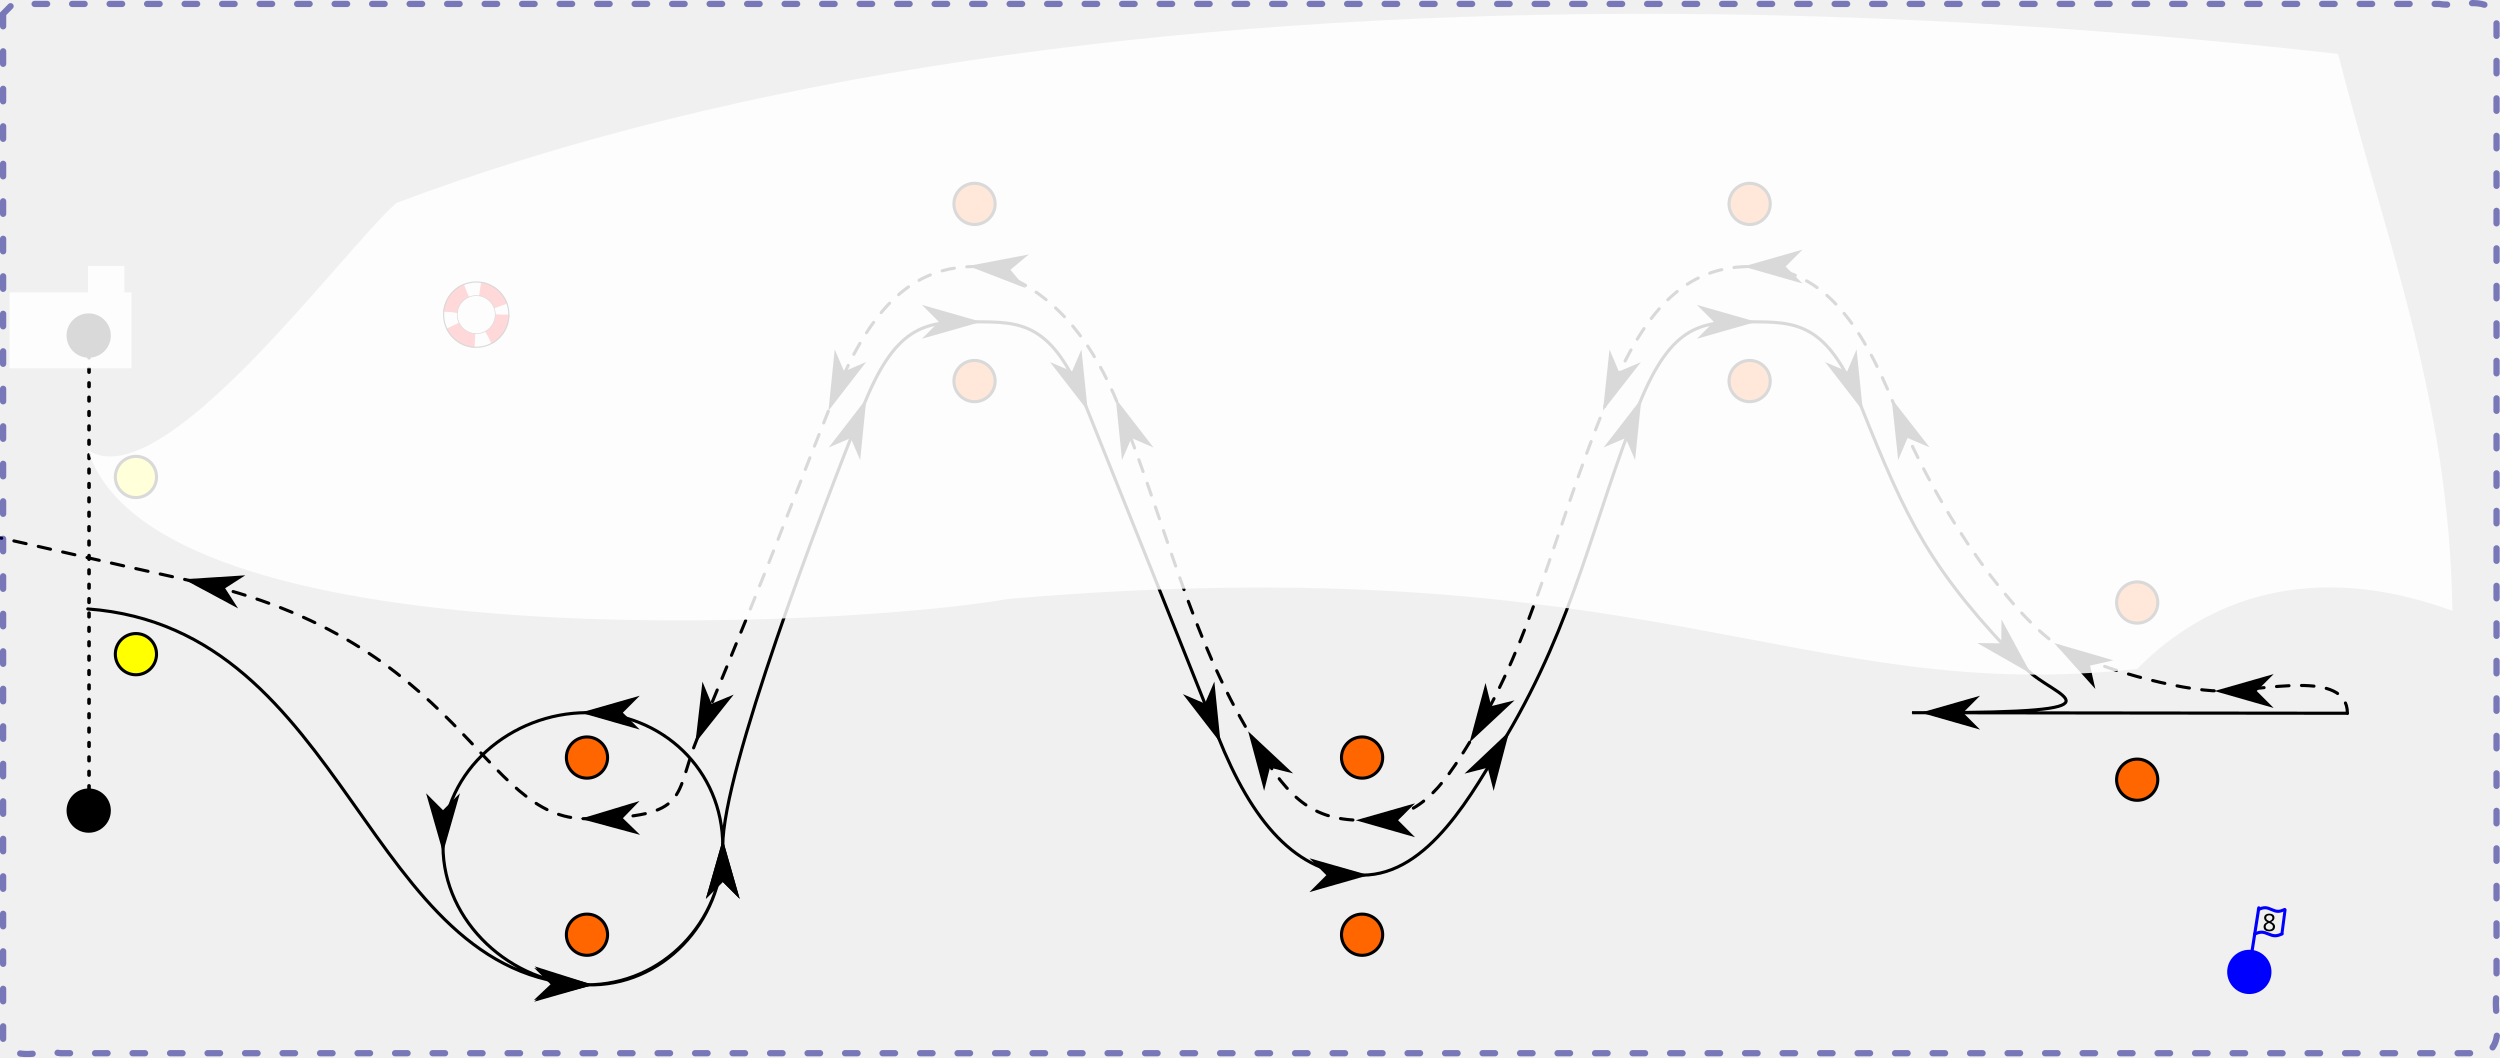
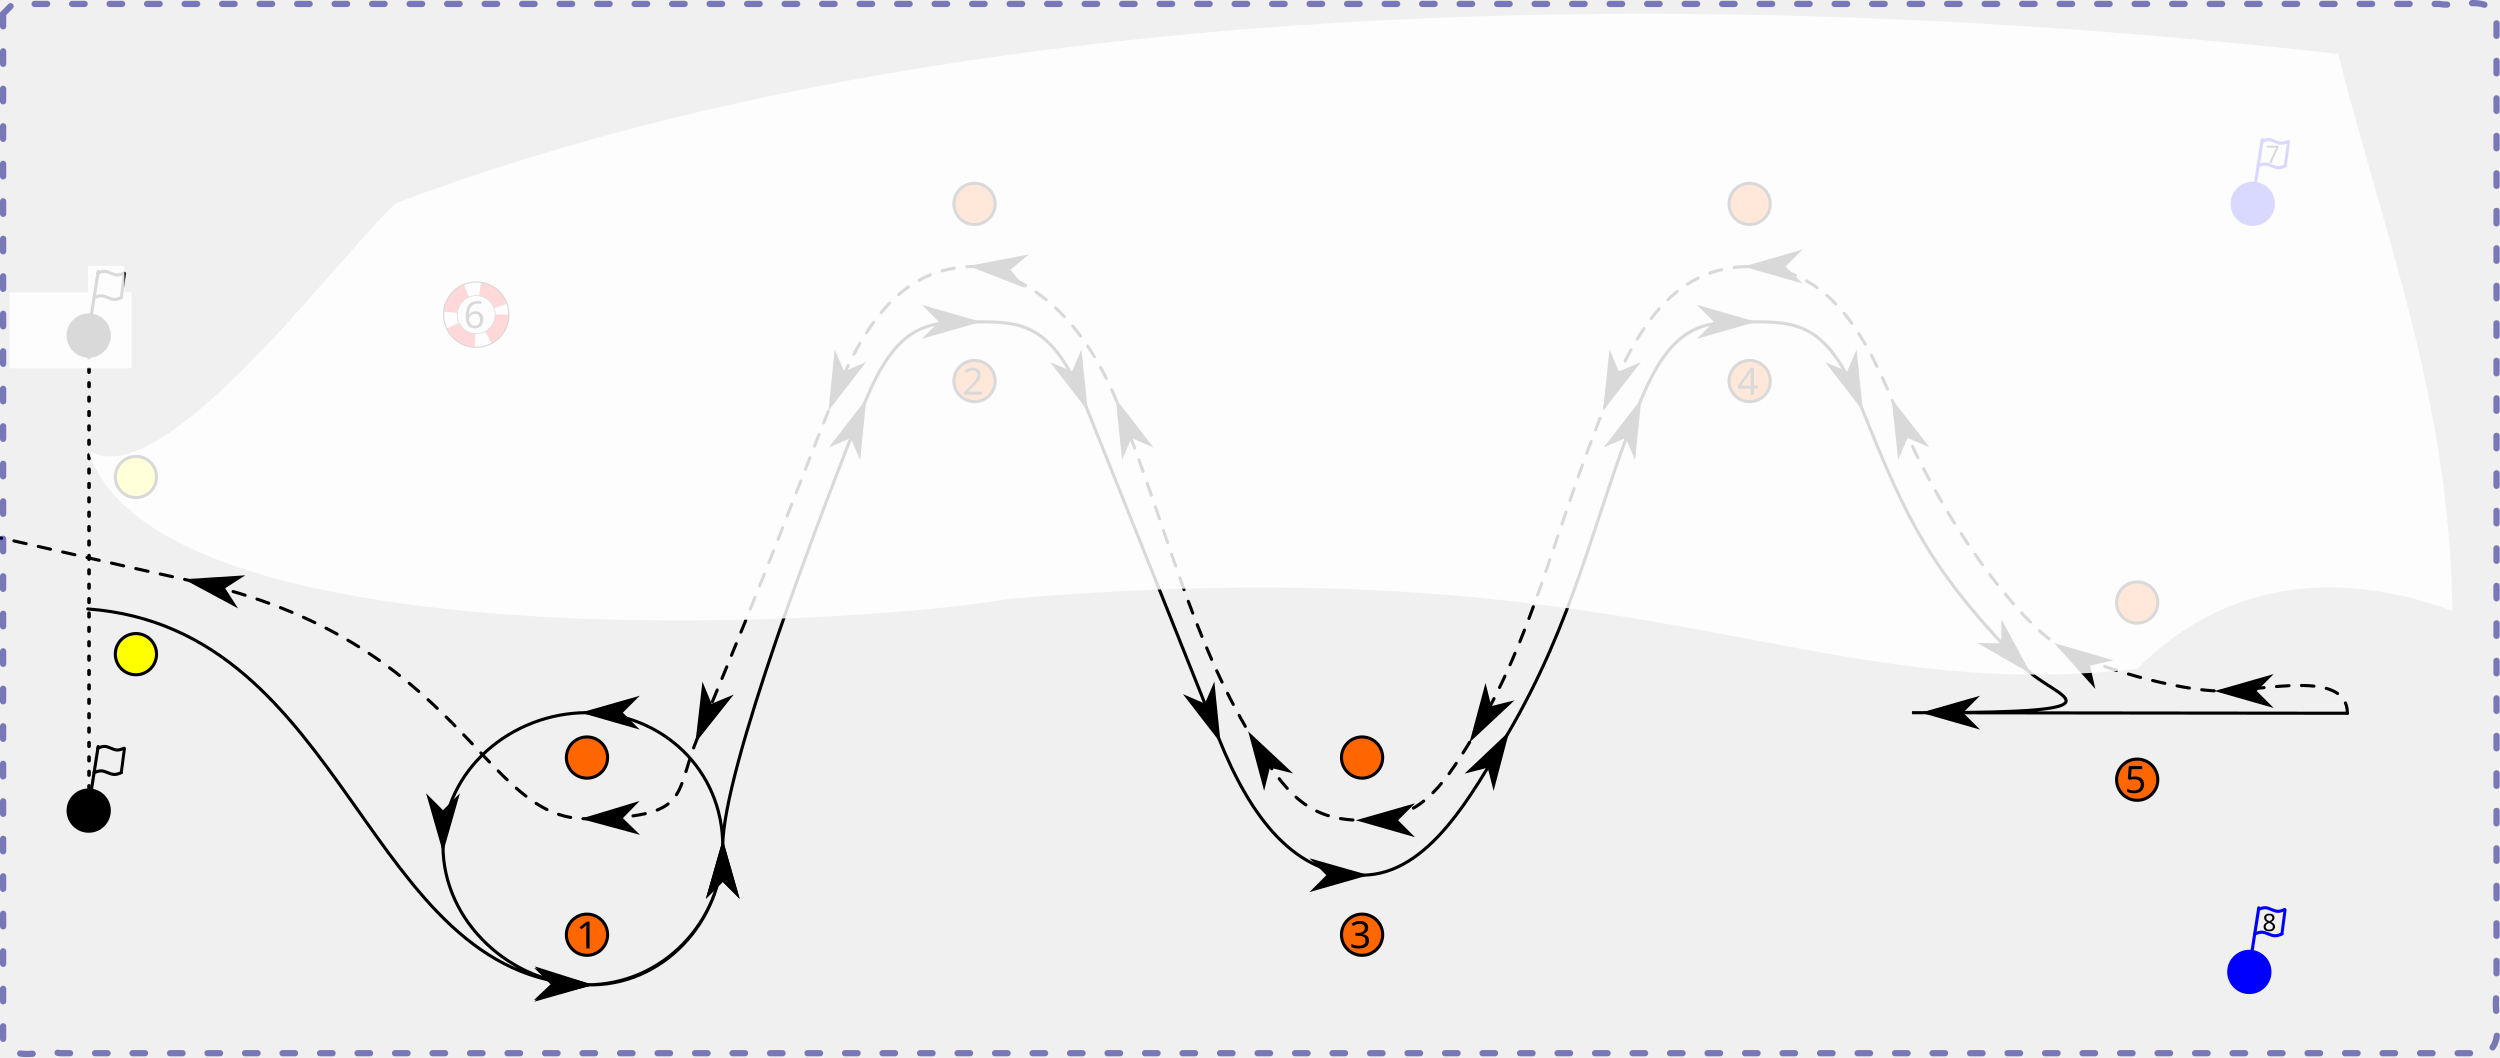
<svg xmlns="http://www.w3.org/2000/svg" version="1.0" id="svg3641" height="360.829" width="853.326" style="enable-background:new" xml:space="preserve">
  <defs id="arrows">
    <marker id="RazorWire" refX="0" refY="0" orient="auto" style="overflow:visible">
      <path id="path5527" style="fill:#34ff00;fill-opacity:1;fill-rule:evenodd;stroke:#34ff00;stroke-width:0.085pt;stroke-opacity:1" d="M 0.019,-0.632 V 0.595 L -6.621,2.568 H 9.113 L 2.979,0.595 V -0.632 L 9.166,-2.472 H -6.594 Z" />
    </marker>
    <marker orient="auto" refY="0" refX="0" id="Scissors" style="overflow:visible">
      <path id="schere" d="M 9.696,-3.847 C 8.661,-5.095 6.794,-5.052 5.4,-4.515 l -8.76,3.283 c -2.548,-1.394 -5.065,-0.995 -5.065,-1.673 0,-0.53 0.487,-0.414 0.414,-1.795 -0.07,-1.326 -1.454,-2.307 -2.763,-2.22 -1.309,-0.008 -2.666,0.995 -2.678,2.379 -0.098,1.393 1.074,2.688 2.461,2.779 1.624,0.242 4.499,-0.742 5.848,1.676 C -6.148,1.766 -7.931,1.771 -9.543,1.679 -10.882,1.602 -12.489,1.985 -13.128,3.301 c -0.617,1.261 -0.012,3.056 1.405,3.442 1.43,0.525 3.393,-0.138 3.733,-1.782 0.262,-1.267 -0.635,-1.862 -0.291,-2.322 0.26,-0.347 1.91,-0.146 4.85,-1.466 L 6.055,4.515 C 7.253,4.85 8.718,4.839 9.78,3.66 L -0.055,-0.057 Z M -9.832,-5.874 c 1.381,0.771 1.268,2.862 -0.167,3.268 -1.298,0.452 -2.956,-0.81 -2.542,-2.216 0.242,-1.154 1.764,-1.579 2.709,-1.052 z m 0.06,8.552 c 1.441,0.532 1.196,2.97 -0.269,3.298 -0.972,0.337 -2.361,-0.148 -2.459,-1.293 -0.189,-1.392 1.446,-2.65 2.728,-2.005 z" style="fill:#34ff00;fill-opacity:1;stroke:#34ff00;stroke-width:1.067;stroke-opacity:1" />
    </marker>
    <marker orient="auto" refY="0" refX="0" id="Legs" style="overflow:visible">
      <g id="g5494" transform="scale(-0.7)" style="fill:#34ff00;fill-opacity:1;stroke:#34ff00;stroke-opacity:1">
        <g id="g5496" transform="matrix(0,-1,-1,0,22.0892,22.73484)" style="fill:#34ff00;fill-opacity:1;stroke:#34ff00;stroke-opacity:1">
          <path id="path5498" d="m 22.636,22.054 c -7.371,5.036 -2.618,7.047 -6.23,14.339" style="fill:#34ff00;fill-opacity:1;fill-rule:evenodd;stroke:#34ff00;stroke-width:1.067pt;stroke-opacity:1" />
          <path id="path5500" d="m 22.825,21.918 c -1.451,8.904 3.772,9.355 4.805,14.747" style="fill:#34ff00;fill-opacity:1;fill-rule:evenodd;stroke:#34ff00;stroke-width:1.067pt;stroke-opacity:1" />
        </g>
        <path id="path5502" d="m -15.029,-7.181 -0.984,4.313 4.227,-1.305 z" style="fill:#34ff00;fill-opacity:1;fill-rule:evenodd;stroke:#34ff00;stroke-width:1.067pt;stroke-opacity:1" />
        <path id="path5504" d="m -16.23,4.861 1.999,3.946 2.418,-3.704 z" style="fill:#34ff00;fill-opacity:1;fill-rule:evenodd;stroke:#34ff00;stroke-width:1.067pt;stroke-opacity:1" />
      </g>
    </marker>
    <linearGradient id="linearGradient5477">
      <stop style="stop-color:#57e307;stop-opacity:1;" offset="0" id="stop5479" />
    </linearGradient>
    <marker style="overflow:visible" id="Arrow1Lend" refX="0" refY="0" orient="auto">
      <path style="fill-rule:evenodd;stroke:#000000;stroke-width:0.853pt;marker-start:none" d="M -10.667,0 -14.933,4.267 0,0 -14.933,-4.267 Z" id="path3104" />
    </marker>
    <marker style="overflow:visible" id="Arrow1Lstart" refX="0" refY="0" orient="auto">
      <path style="fill-rule:evenodd;stroke:#000000;stroke-width:0.853pt;marker-start:none" d="M 10.667,0 14.933,-4.267 0,0 14.933,4.267 Z" id="path3282" />
    </marker>
    <marker style="overflow:visible" id="Arrow1Lstart-7" refX="0" refY="0" orient="auto">
      <path style="fill-rule:evenodd;stroke:#000000;stroke-width:0.853pt;marker-start:none" d="M 10.667,0 14.933,-4.267 0,0 14.933,4.267 Z" id="path3282-4" />
    </marker>
    <marker style="overflow:visible" id="Arrow1Lend-6" refX="0" refY="0" orient="auto">
      <path style="fill-rule:evenodd;stroke:#000000;stroke-width:0.853pt;marker-start:none" d="M -10.667,0 -14.933,4.267 0,0 -14.933,-4.267 Z" id="path3104-0" />
    </marker>
  </defs>
  <g transform="translate(-215.4445,-435.3955)" style="display:inline" id="Parcours">
    <defs id="defs2076" />
    <g id="g1" />
    <g id="layer6" style="display:inline">
      <g transform="translate(18.94796,85.04597)" id="Zeitnahme" style="display:inline">
        <g id="g13156" transform="translate(-177.6378,-94.48819)">
          <path style="fill:#000000;fill-opacity:1;stroke:#000000;stroke-width:1.762" d="m 411.087,559.37 c 0,-3.685 -2.986,-6.678 -6.678,-6.678 -3.683,0 -6.678,2.987 -6.678,6.678 0,3.685 2.987,6.678 6.678,6.678 3.685,0 6.678,-2.987 6.678,-6.678 z" id="path13158" />
        </g>
        <g id="g13172" transform="translate(-177.6378,67.66194)">
          <path style="fill:#000000;fill-opacity:1;stroke:#000000;stroke-width:1.762" d="m 411.087,559.37 c 0,-3.685 -2.986,-6.678 -6.678,-6.678 -3.683,0 -6.678,2.987 -6.678,6.678 0,3.685 2.987,6.678 6.678,6.678 3.685,0 6.678,-2.987 6.678,-6.678 z" id="path13174" />
        </g>
        <path style="fill:none;stroke:#000000;stroke-width:1.228;stroke-linecap:round;stroke-linejoin:miter;stroke-miterlimit:4;stroke-dasharray:1.228, 3.684;stroke-dashoffset:0;stroke-opacity:1" d="m 226.886,466.315 c 0,23.379 0,46.759 0,70.138 0,19.991 0,67.885 0,87.271" id="path14169" />
      </g>
      <g transform="translate(113.4362,157.2769)" id="Tor1" style="display:inline;fill:#ff6600">
        <path style="fill:#ff6600;stroke:#000000;stroke-width:1.056" d="m 309.393,536.693 c 0,-3.883 -3.149,-7.032 -7.031,-7.032 -3.881,0 -7.031,3.148 -7.031,7.032 0,3.883 3.15,7.031 7.031,7.031 3.882,0 7.031,-3.147 7.031,-7.031 z" id="Tor1_innen" />
        <path style="fill:#ff6600;stroke:#000000;stroke-width:1.056" d="m 309.393,597.166 c 0,-3.883 -3.149,-7.032 -7.031,-7.032 -3.881,0 -7.031,3.148 -7.031,7.032 0,3.883 3.15,7.031 7.031,7.031 3.882,0 7.031,-3.147 7.031,-7.031 z" id="Tor1_aussen" />
      </g>
      <g transform="translate(226.8221,-31.69941)" id="Tor2" style="display:inline;fill:#ff6600">
        <path style="fill:#ff6600;stroke:#000000;stroke-width:1.056" d="m 328.291,536.693 c 0,-3.883 -3.149,-7.032 -7.031,-7.032 -3.881,0 -7.031,3.148 -7.031,7.032 0,3.883 3.15,7.031 7.031,7.031 3.882,0 7.031,-3.147 7.031,-7.031 z" id="Tor2_aussen" />
        <path style="fill:#ff6600;stroke:#000000;stroke-width:1.056" d="m 328.291,597.166 c 0,-3.883 -3.149,-7.032 -7.031,-7.032 -3.881,0 -7.031,3.148 -7.031,7.032 0,3.883 3.15,7.031 7.031,7.031 3.882,0 7.031,-3.147 7.031,-7.031 z" id="Tor2_innen" />
      </g>
      <g transform="translate(340.2078,157.2769)" id="Tor3" style="display:inline;fill:#ff6600">
        <path style="fill:#ff6600;stroke:#000000;stroke-width:1.056" d="m 347.189,536.693 c 0,-3.883 -3.149,-7.032 -7.031,-7.032 -3.881,0 -7.031,3.148 -7.031,7.032 0,3.883 3.15,7.031 7.031,7.031 3.882,0 7.031,-3.147 7.031,-7.031 z" id="Tor3_innen" />
        <path style="fill:#ff6600;stroke:#000000;stroke-width:1.056" d="m 347.189,597.166 c 0,-3.883 -3.149,-7.032 -7.031,-7.032 -3.881,0 -7.031,3.148 -7.031,7.032 0,3.883 3.15,7.031 7.031,7.031 3.882,0 7.031,-3.147 7.031,-7.031 z" id="Tor3_aussen" />
      </g>
      <g transform="translate(453.5935,-31.69941)" id="Tor4" style="display:inline;fill:#ff6600">
        <path style="fill:#ff6600;stroke:#000000;stroke-width:1.056" d="m 366.086,536.693 c 0,-3.883 -3.149,-7.032 -7.031,-7.032 -3.881,0 -7.031,3.148 -7.031,7.032 0,3.883 3.15,7.031 7.031,7.031 3.882,0 7.031,-3.147 7.031,-7.031 z" id="Tor4_aussen" />
        <path style="fill:#ff6600;stroke:#000000;stroke-width:1.056" d="m 366.086,597.166 c 0,-3.883 -3.149,-7.032 -7.031,-7.032 -3.881,0 -7.031,3.148 -7.031,7.032 0,3.883 3.15,7.031 7.031,7.031 3.882,0 7.031,-3.147 7.031,-7.031 z" id="Tor4_innen" />
      </g>
      <g transform="translate(566.9793,104.3635)" id="Tor5" style="display:inline;fill:#ff6600">
        <path style="fill:#ff6600;stroke:#000000;stroke-width:1.056" d="m 384.984,536.693 c 0,-3.883 -3.149,-7.032 -7.031,-7.032 -3.881,0 -7.031,3.148 -7.031,7.032 0,3.883 3.15,7.031 7.031,7.031 3.882,0 7.031,-3.147 7.031,-7.031 z" id="Tor5_oben" />
        <path style="fill:#ff6600;stroke:#000000;stroke-width:1.056" d="m 384.984,597.166 c 0,-3.883 -3.149,-7.032 -7.031,-7.032 -3.881,0 -7.031,3.148 -7.031,7.032 0,3.883 3.15,7.031 7.031,7.031 3.882,0 7.031,-3.147 7.031,-7.031 z" id="Tor5_unten" />
      </g>
      <g transform="translate(18.94796,138.3793)" id="Schikane" style="display:inline">
        <g style="fill:none" id="Ring">
          <ellipse id="path8826" style="fill:none;stroke:#ff0000;stroke-width:4.821;stroke-linecap:butt;stroke-linejoin:round;stroke-miterlimit:4;stroke-dasharray:9.643, 4.821;stroke-dashoffset:0;stroke-opacity:1" cx="359.055" cy="404.409" rx="8.928" ry="8.928" />
          <ellipse style="display:inline;fill:none;stroke:#000000;stroke-width:0.229;stroke-linecap:round;stroke-linejoin:round;stroke-miterlimit:4;stroke-dasharray:none;stroke-dashoffset:0;stroke-opacity:1" id="path3620" cx="359.055" cy="404.409" rx="6.5" ry="6.5" />
          <ellipse style="display:inline;fill:none;stroke:#000000;stroke-width:0.393;stroke-linecap:round;stroke-linejoin:round;stroke-miterlimit:4;stroke-dasharray:none;stroke-dashoffset:0;stroke-opacity:1" id="path2733" cx="359.055" cy="404.409" rx="11.142" ry="11.142" />
        </g>
      </g>
      <g transform="translate(-40.52031,61.51377)" id="Start+Ziel" style="display:inline">
        <path style="fill:#ffff00;stroke:#000000;stroke-width:1.056" d="m 309.393,536.693 c 0,-3.883 -3.149,-7.032 -7.031,-7.032 -3.881,0 -7.031,3.148 -7.031,7.032 0,3.883 3.15,7.031 7.031,7.031 3.882,0 7.031,-3.147 7.031,-7.031 z" id="Tor1_innen-7" />
        <path style="fill:#ffff00;stroke:#000000;stroke-width:1.056" d="m 309.393,597.166 c 0,-3.883 -3.149,-7.032 -7.031,-7.032 -3.881,0 -7.031,3.148 -7.031,7.032 0,3.883 3.15,7.031 7.031,7.031 3.882,0 7.031,-3.147 7.031,-7.031 z" id="Tor1_aussen-3" />
      </g>
    </g>
  </g>
+   <g transform="translate(-215.4445,-435.3955)" style="display:inline" id="ParcoursLabel">
+     <defs id="defs2832" />
+     <g id="g3113" style="display:inline">
+       <text xml:space="preserve" style="font-style:normal;font-weight:normal;font-size:12.8px;line-height:0%;font-family:'Arial Black';display:inline;fill:#000000;fill-opacity:1;stroke:none;stroke-width:1.067" x="373.691" y="547.37" id="text3034">
+         <tspan id="tspan3032" x="373.691" y="547.37" style="font-size:12.8px;line-height:1.25;stroke-width:1.067">6</tspan>
+       </text>
+       <text xml:space="preserve" style="font-style:normal;font-weight:normal;font-size:12.8px;line-height:0%;font-family:'Arial Black';display:inline;fill:#000000;fill-opacity:1;stroke:none;stroke-width:1.067" x="412.13" y="759.102" id="text3038">
+         <tspan id="tspan3036" x="412.13" y="759.102" style="font-size:12.8px;line-height:1.25;stroke-width:1.067">1</tspan>
+       </text>
+       <text xml:space="preserve" style="font-style:normal;font-weight:normal;font-size:12.8px;line-height:0%;font-family:'Arial Black';display:inline;fill:#000000;fill-opacity:1;stroke:none;stroke-width:1.067" x="808.383" y="570.125" id="text3042">
+         <tspan id="tspan3040" x="808.383" y="570.125" style="font-size:12.8px;line-height:1.25;stroke-width:1.067">4</tspan>
+       </text>
+       <text xml:space="preserve" style="font-style:normal;font-weight:normal;font-size:12.8px;line-height:0%;font-family:'Arial Black';display:inline;fill:#000000;fill-opacity:1;stroke:none;stroke-width:1.067" x="940.704" y="706.032" id="text3046">
+         <tspan id="tspan3044" x="940.704" y="706.032" style="font-size:12.8px;line-height:1.25;stroke-width:1.067">5</tspan>
+       </text>
+       <text xml:space="preserve" style="font-style:normal;font-weight:normal;font-size:12.8px;line-height:0%;font-family:'Arial Black';display:inline;fill:#000000;fill-opacity:1;stroke:none;stroke-width:1.067" x="676.131" y="759.024" id="text3050">
+         <tspan id="tspan3048" x="676.131" y="759.024" style="font-size:12.8px;line-height:1.25;stroke-width:1.067">3</tspan>
+       </text>
+       <g transform="translate(579.9631,-35.51099)" id="g3068" style="display:inline">
+         <path id="path3052" d="m 411.087,540.472 c 0,-3.685 -2.986,-6.678 -6.678,-6.678 -3.683,0 -6.678,2.987 -6.678,6.678 0,3.685 2.987,6.678 6.678,6.678 3.685,0 6.678,-2.987 6.678,-6.678 z" style="fill:#0000ff;fill-opacity:1;stroke:#0000ff;stroke-width:1.762" />
+         <g style="stroke:#0000ff" id="g3062">
+           <path id="path3054" d="m 407.511,519.18 c 0.372,-0.161 0.745,-0.325 1.117,-0.438 0.372,-0.114 0.744,-0.181 1.117,-0.181 0.372,0 0.744,0.063 1.117,0.181 0.372,0.113 0.744,0.273 1.116,0.438 0.369,0.16 0.745,0.321 1.117,0.434 0.369,0.114 0.745,0.181 1.117,0.181 0.368,0 0.745,-0.064 1.117,-0.181 0.368,-0.113 0.744,-0.274 1.117,-0.434" style="fill:none;stroke:#0000ff;stroke-width:1.052;stroke-linecap:round;stroke-linejoin:round" />
+           <path id="path3056" d="m 407.643,518.601 -2.7,17.3 v 0.258 0" style="fill:none;stroke:#0000ff;stroke-width:1.067;stroke-linecap:round;stroke-linejoin:round" />
+           <path id="path3058" d="m 406.246,527.522 c 0.384,-0.158 0.775,-0.317 1.163,-0.429 0.383,-0.113 0.775,-0.179 1.163,-0.179 0.383,0 0.774,0.062 1.163,0.179 0.387,0.112 0.774,0.271 1.163,0.429 0.387,0.159 0.774,0.317 1.162,0.433 0.388,0.109 0.775,0.175 1.163,0.175 0.388,0 0.775,-0.062 1.163,-0.175 0.387,-0.112 0.775,-0.271 1.163,-0.433" style="fill:none;stroke:#0000ff;stroke-width:1.067;stroke-linecap:round;stroke-linejoin:round" />
+           <path id="path3060" d="m 416.604,519.31 -1.039,7.969 v 0.12 0" style="fill:none;stroke:#0000ff;stroke-width:1.024;stroke-linecap:round" />
+         </g>
+         <text xml:space="preserve" style="font-style:normal;font-weight:normal;font-size:12.8px;line-height:0%;font-family:'Arial Black';fill:#000000;fill-opacity:1;stroke:none;stroke-width:1.067" x="408.873" y="526.543" id="text3066">
+           <tspan id="tspan3064" x="408.873" y="526.543" style="font-size:8.242px;line-height:1.25;stroke-width:1.067">7</tspan>
+         </text>
+       </g>
+       <text xml:space="preserve" style="font-style:normal;font-weight:normal;font-size:12.8px;line-height:0%;font-family:'Arial Black';display:inline;fill:#000000;fill-opacity:1;stroke:none;stroke-width:1.067" x="543.926" y="570.125" id="text3090">
+         <tspan id="tspan3088" x="543.926" y="570.125" style="font-size:12.8px;line-height:1.25;stroke-width:1.067">2</tspan>
+       </text>
+       <g id="g3100">
+         <path id="path3092" d="m 248.821,528.636 c 0.372,-0.161 0.745,-0.325 1.117,-0.438 0.372,-0.114 0.744,-0.181 1.117,-0.181 0.372,0 0.744,0.063 1.117,0.181 0.372,0.113 0.744,0.273 1.116,0.438 0.369,0.16 0.745,0.321 1.117,0.434 0.369,0.114 0.745,0.181 1.117,0.181 0.368,0 0.745,-0.064 1.117,-0.181 0.368,-0.113 0.744,-0.274 1.117,-0.434" style="display:inline;fill:none;stroke:#000000;stroke-width:1.052;stroke-linecap:round;stroke-linejoin:round" />
+         <path id="path3094" d="m 248.953,528.057 -2.7,17.3 v 0.258 0" style="display:inline;fill:none;stroke:#000000;stroke-width:1.067;stroke-linecap:round;stroke-linejoin:round" />
+         <path id="path3096" d="m 247.556,536.977 c 0.384,-0.158 0.775,-0.317 1.163,-0.429 0.383,-0.113 0.775,-0.179 1.163,-0.179 0.383,0 0.774,0.062 1.163,0.179 0.387,0.112 0.774,0.271 1.163,0.429 0.387,0.159 0.774,0.317 1.162,0.433 0.388,0.109 0.775,0.175 1.163,0.175 0.388,0 0.775,-0.062 1.163,-0.175 0.387,-0.112 0.775,-0.271 1.163,-0.433" style="display:inline;fill:none;stroke:#000000;stroke-width:1.067;stroke-linecap:round;stroke-linejoin:round" />
+         <path id="path3098" d="m 257.914,528.766 -1.039,7.969 v 0.12 0" style="display:inline;fill:none;stroke:#000000;stroke-width:1.024;stroke-linecap:round" />
+       </g>
+       <g id="g3111">
+         <path id="path3102" d="m 248.821,690.786 c 0.372,-0.161 0.745,-0.325 1.117,-0.438 0.372,-0.114 0.744,-0.181 1.117,-0.181 0.372,0 0.744,0.063 1.117,0.181 0.372,0.113 0.744,0.273 1.116,0.438 0.369,0.16 0.745,0.321 1.117,0.434 0.369,0.114 0.745,0.181 1.117,0.181 0.368,0 0.745,-0.064 1.117,-0.181 0.368,-0.113 0.744,-0.274 1.117,-0.434" style="display:inline;fill:none;stroke:#000000;stroke-width:1.052;stroke-linecap:round;stroke-linejoin:round" />
+         <path id="path3105" d="m 248.953,690.207 -2.7,17.3 v 0.258 0" style="display:inline;fill:none;stroke:#000000;stroke-width:1.067;stroke-linecap:round;stroke-linejoin:round" />
+         <path id="path3107" d="m 247.556,699.127 c 0.384,-0.158 0.775,-0.317 1.163,-0.429 0.383,-0.113 0.775,-0.179 1.163,-0.179 0.383,0 0.774,0.062 1.163,0.179 0.387,0.112 0.774,0.271 1.163,0.429 0.387,0.159 0.774,0.317 1.162,0.433 0.388,0.109 0.775,0.175 1.163,0.175 0.388,0 0.775,-0.062 1.163,-0.175 0.387,-0.112 0.775,-0.271 1.163,-0.433" style="display:inline;fill:none;stroke:#000000;stroke-width:1.067;stroke-linecap:round;stroke-linejoin:round" />
+         <path id="path3109" d="m 257.914,690.916 -1.039,7.969 v 0.12 0" style="display:inline;fill:none;stroke:#000000;stroke-width:1.024;stroke-linecap:round" />
+       </g>
+     </g>
+   </g>
  <g transform="translate(363.3543,-208.7303)" id="SpeedbojeKlasse7" style="display:inline;enable-background:new">
    <path id="path2174" d="m 411.087,540.472 c 0,-3.685 -2.986,-6.678 -6.678,-6.678 -3.683,0 -6.678,2.987 -6.678,6.678 0,3.685 2.987,6.678 6.678,6.678 3.685,0 6.678,-2.987 6.678,-6.678 z" style="fill:#0000ff;fill-opacity:1;stroke:#0000ff;stroke-width:1.762" />
    <g style="fill:none;stroke:#0000ff" id="g2184">
      <path id="path2176" d="m 407.511,519.18 c 0.372,-0.161 0.745,-0.325 1.117,-0.438 0.372,-0.114 0.744,-0.181 1.117,-0.181 0.372,0 0.744,0.063 1.117,0.181 0.372,0.113 0.744,0.273 1.116,0.438 0.369,0.16 0.745,0.321 1.117,0.434 0.369,0.114 0.745,0.181 1.117,0.181 0.368,0 0.745,-0.064 1.117,-0.181 0.368,-0.113 0.744,-0.274 1.117,-0.434" style="fill:none;stroke:#0000ff;stroke-width:1.052;stroke-linecap:round;stroke-linejoin:round" />
      <path id="path2178" d="m 407.643,518.601 -2.7,17.3 v 0.258 0" style="fill:none;stroke:#0000ff;stroke-width:1.067;stroke-linecap:round;stroke-linejoin:round" />
      <path id="path2180" d="m 406.246,527.522 c 0.384,-0.158 0.775,-0.317 1.163,-0.429 0.383,-0.113 0.775,-0.179 1.163,-0.179 0.383,0 0.774,0.062 1.163,0.179 0.387,0.112 0.774,0.271 1.163,0.429 0.387,0.159 0.774,0.317 1.162,0.433 0.388,0.109 0.775,0.175 1.163,0.175 0.388,0 0.775,-0.062 1.163,-0.175 0.387,-0.112 0.775,-0.271 1.163,-0.433" style="fill:none;stroke:#0000ff;stroke-width:1.067;stroke-linecap:round;stroke-linejoin:round" />
      <path id="path2182" d="m 416.604,519.31 -1.039,7.969 v 0.12 0" style="fill:none;stroke:#0000ff;stroke-width:1.024;stroke-linecap:round" />
    </g>
    <text xml:space="preserve" style="font-style:normal;font-weight:normal;font-size:12.8px;line-height:0%;font-family:'Arial Black';fill:#000000;fill-opacity:1;stroke:none;stroke-width:1.067" x="408.873" y="526.543" id="text2188">
      <tspan id="tspan2186" x="408.873" y="526.543" style="font-size:8.242px;line-height:1.25;stroke-width:1.067">8</tspan>
    </text>
  </g>
  <g transform="translate(-215.4445,-435.3955)" style="display:inline" id="Klasse3">
    <text id="text3595" y="328.002" x="595.582" style="font-style:normal;font-weight:normal;font-size:12.8px;line-height:0%;font-family:Verdana;text-align:center;text-anchor:middle;display:inline;fill:#000000;fill-opacity:1;stroke:none;stroke-width:1.067" xml:space="preserve">
      <tspan style="font-weight:bold;font-size:38.4px;line-height:1.25;text-align:center;text-anchor:middle;stroke-width:1.067" y="328.002" x="595.582" id="tspan3597">DMYV-Jugend</tspan>
      <tspan id="tspan3599" style="font-weight:bold;font-size:38.4px;line-height:1.25;text-align:center;text-anchor:middle;stroke-width:1.067" y="376.002" x="595.582">Motorboot-Slalom</tspan>
      <tspan style="font-weight:bold;font-size:38.4px;line-height:1.25;text-align:center;text-anchor:middle;stroke-width:1.067" id="tspan3601" y="424.002" x="595.582">Klasse 3</tspan>
    </text>
    <text id="text3685" y="876.114" x="243.389" style="font-style:normal;font-weight:normal;font-size:12.8px;line-height:0%;font-family:Verdana;display:inline;fill:#000000;fill-opacity:1;stroke:none;stroke-width:1.067" xml:space="preserve">
      <tspan id="tspan3687" y="876.114" x="243.389" style="font-size:19.2px;line-height:1.25;stroke-width:1.067">Ablegen - Startlinie - schnelle Umkreisung des Tores 1 (Tor 1 bleibt an der Backbordseite!) -</tspan>
      <tspan id="tspan3689" y="900.114" x="243.389" style="font-size:19.2px;line-height:1.25;stroke-width:1.067">durch die Tore 2 - 3 - 4 - rückwärts durch das Tor 5 - vorwärts wieder</tspan>
      <tspan id="tspan3691" y="924.114" x="243.389" style="font-size:19.2px;line-height:1.25;stroke-width:1.067">in den Parcours durch die Tonnentore 5 - 4 - 3 - 2 - 1 - Ziellinie -</tspan>
      <tspan id="tspan3693" y="948.114" x="243.389" style="font-size:19.2px;line-height:1.25;stroke-width:1.067">anlegen und an der Klampe mit Kopfschlag belegen.</tspan>
    </text>
    <path id="path3695" d="m 169.627,612.629 c 24.841,0 48.479,7.397 110.708,20.952 93.712,20.413 99.414,81.799 135.48,81.265 36.065,-0.534 29.393,-7.578 37.833,-27.933 28.692,-69.192 27.586,-68.719 45.4,-113.367 11.297,-28.313 24.587,-47.167 49.1,-47.167 27.49,5.024 41.683,29.113 48.967,47.167 17.67,44.741 24.342,78.106 45.5,113.367 11.339,18.896 18.902,28.467 37.8,28.467 18.898,0 26.428,-9.571 37.767,-28.467 21.141,-35.231 27.177,-68.776 45.233,-113.367 11.465,-28.313 24.636,-47.167 49.267,-47.167 24.631,0 37.799,18.853 49.267,47.167 16.312,40.274 42.165,73.498 56.53,82.534 11.104,6.984 40.856,15.184 55.013,15.184 13.99,0 43.19,-7.596 43.19,7.587" style="display:inline;fill:none;stroke:#000000;stroke-width:1.067;stroke-linecap:round;stroke-linejoin:round;stroke-miterlimit:4;stroke-dasharray:4.267, 4.267;stroke-dashoffset:0;stroke-opacity:1;marker-start:none;marker-mid:url(#Arrow1Lstart);marker-end:none" />
    <path id="path3697" d="m 1016.681,678.851 c 0,0 -181.32,-0.198 -143.404,-0.198 71.653,0 43.372,-5.128 33.803,-14.92 -33.088,-33.861 -40.728,-50.553 -56.6,-90.187 -11.339,-28.313 -22.06,-28.3 -37.8,-28.3 -15.74,0 -26.461,-0.013 -37.8,28.3 -15.842,39.558 -21.656,73.302 -45.4,113.367 -11.287,19.045 -26.36,47.188 -49.067,47.2 -22.707,0.011 -37.81,-18.722 -49.167,-47.2 -17.25,-43.257 -29.469,-73.822 -45.333,-113.367 -11.358,-28.313 -22.031,-28.297 -37.767,-28.3 -15.736,-0.003 -26.516,-0.013 -37.8,28.3 -15.198,38.135 -48.2,124.727 -48.2,150.632 0,25.905 -20.632,47.369 -46.349,47.369 -25.717,0 -49.143,-21.463 -49.143,-47.369 0,-25.905 23.427,-45.525 49.143,-45.525 25.717,0 46.349,19.62 46.349,45.525 0,25.905 -20.643,48.116 -46.349,47.369 -76.153,-2.213 -81.002,-121.674 -170.394,-128.305" style="display:inline;fill:none;stroke:#000000;stroke-width:1.067;stroke-linecap:round;stroke-linejoin:round;stroke-miterlimit:4;stroke-dashoffset:0;stroke-opacity:1;marker-start:none;marker-mid:url(#Arrow1Lstart);marker-end:none" />
  </g>
  <g id="Export_Area" style="display:inline;opacity:1" transform="translate(-180.8124,-194.4877)">
    <path style="display:inline;opacity:0.5;fill:none;fill-opacity:1;fill-rule:nonzero;stroke:#000080;stroke-width:2.133;stroke-linecap:round;stroke-linejoin:miter;stroke-miterlimit:4;stroke-dasharray:4.267, 8.533;stroke-dashoffset:0;stroke-opacity:1" d="m 181.879,199.201 c 0,117.134 0,234.268 0,351.402 4.38,6.419 13.104,2.145 19.592,3.374 276.059,0 552.117,0 828.176,0 6.295,-4.466 2.103,-13.361 3.309,-19.977 0,-111.6 0,-223.2 0,-334.8 -4.38,-6.419 -13.104,-2.145 -19.592,-3.374 -276.059,0 -552.117,0 -828.176,0 -1.103,1.125 -2.206,2.25 -3.309,3.374 z" id="rect4816" />
    <g id="g2" />
    <g id="Alcatraz_1" style="display:inline">
      <path style="opacity:0.85;fill:#ffffff;fill-opacity:1;fill-rule:nonzero;stroke:none;stroke-width:2.133;stroke-linecap:round;stroke-linejoin:miter;stroke-miterlimit:4;stroke-dasharray:4.267, 8.533;stroke-dashoffset:0;stroke-opacity:1" d="m 210.852,285.256 v 9.021 H 184.067 V 320.2 h 41.627 v -25.923 h -2.413 v -9.021 z" id="rect6046" />
      <path style="opacity:0.85;fill:#ffffff;fill-opacity:1;fill-rule:nonzero;stroke:none;stroke-width:2.133;stroke-linecap:round;stroke-linejoin:miter;stroke-miterlimit:4;stroke-dasharray:4.267, 8.533;stroke-dashoffset:0;stroke-opacity:1" d="m 738.771,199.21 c -159.416,0.298 -306.614,20.807 -422.671,64.554 -19.054,16.934 -79.809,100.862 -105.248,84.404 22.894,72.088 256.947,60.726 314.34,50.731 218.434,-18.601 269.897,36.652 385.108,23.926 23.319,-23.846 59.433,-37.42 107.596,-19.858 -1.058,-72.374 -22.791,-126.307 -39.023,-190.083 -81.479,-9.144 -162.248,-13.818 -240.102,-13.673 z" id="rect6048" />
    </g>
  </g>
</svg>
